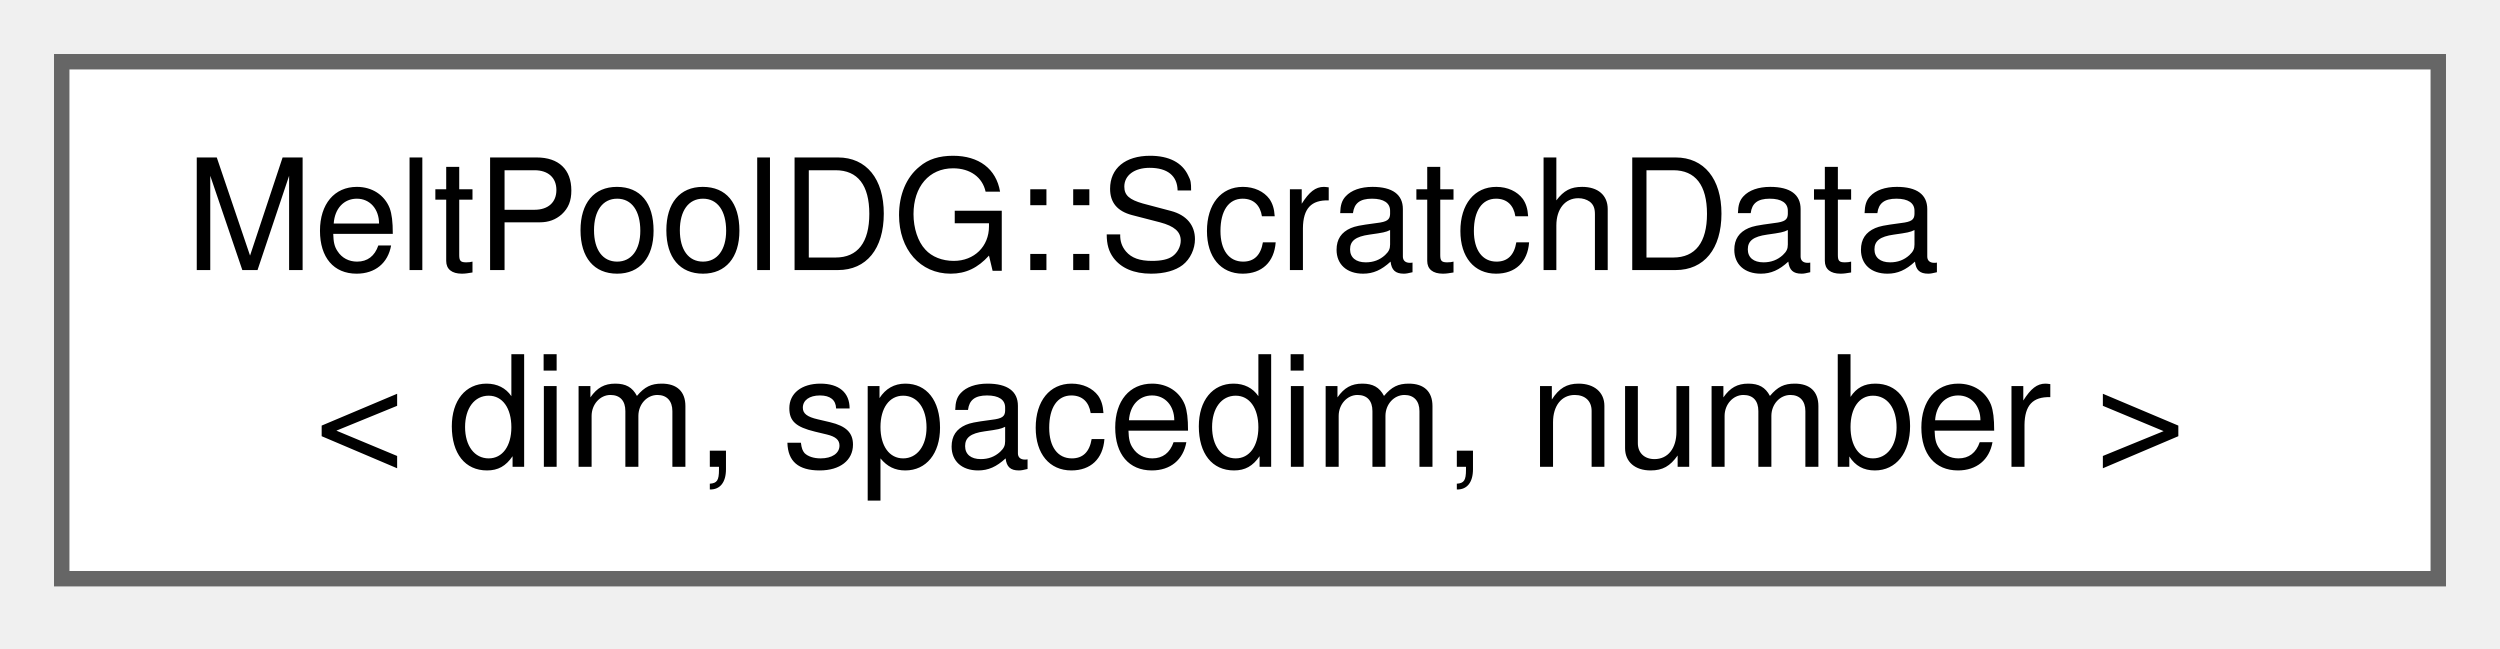
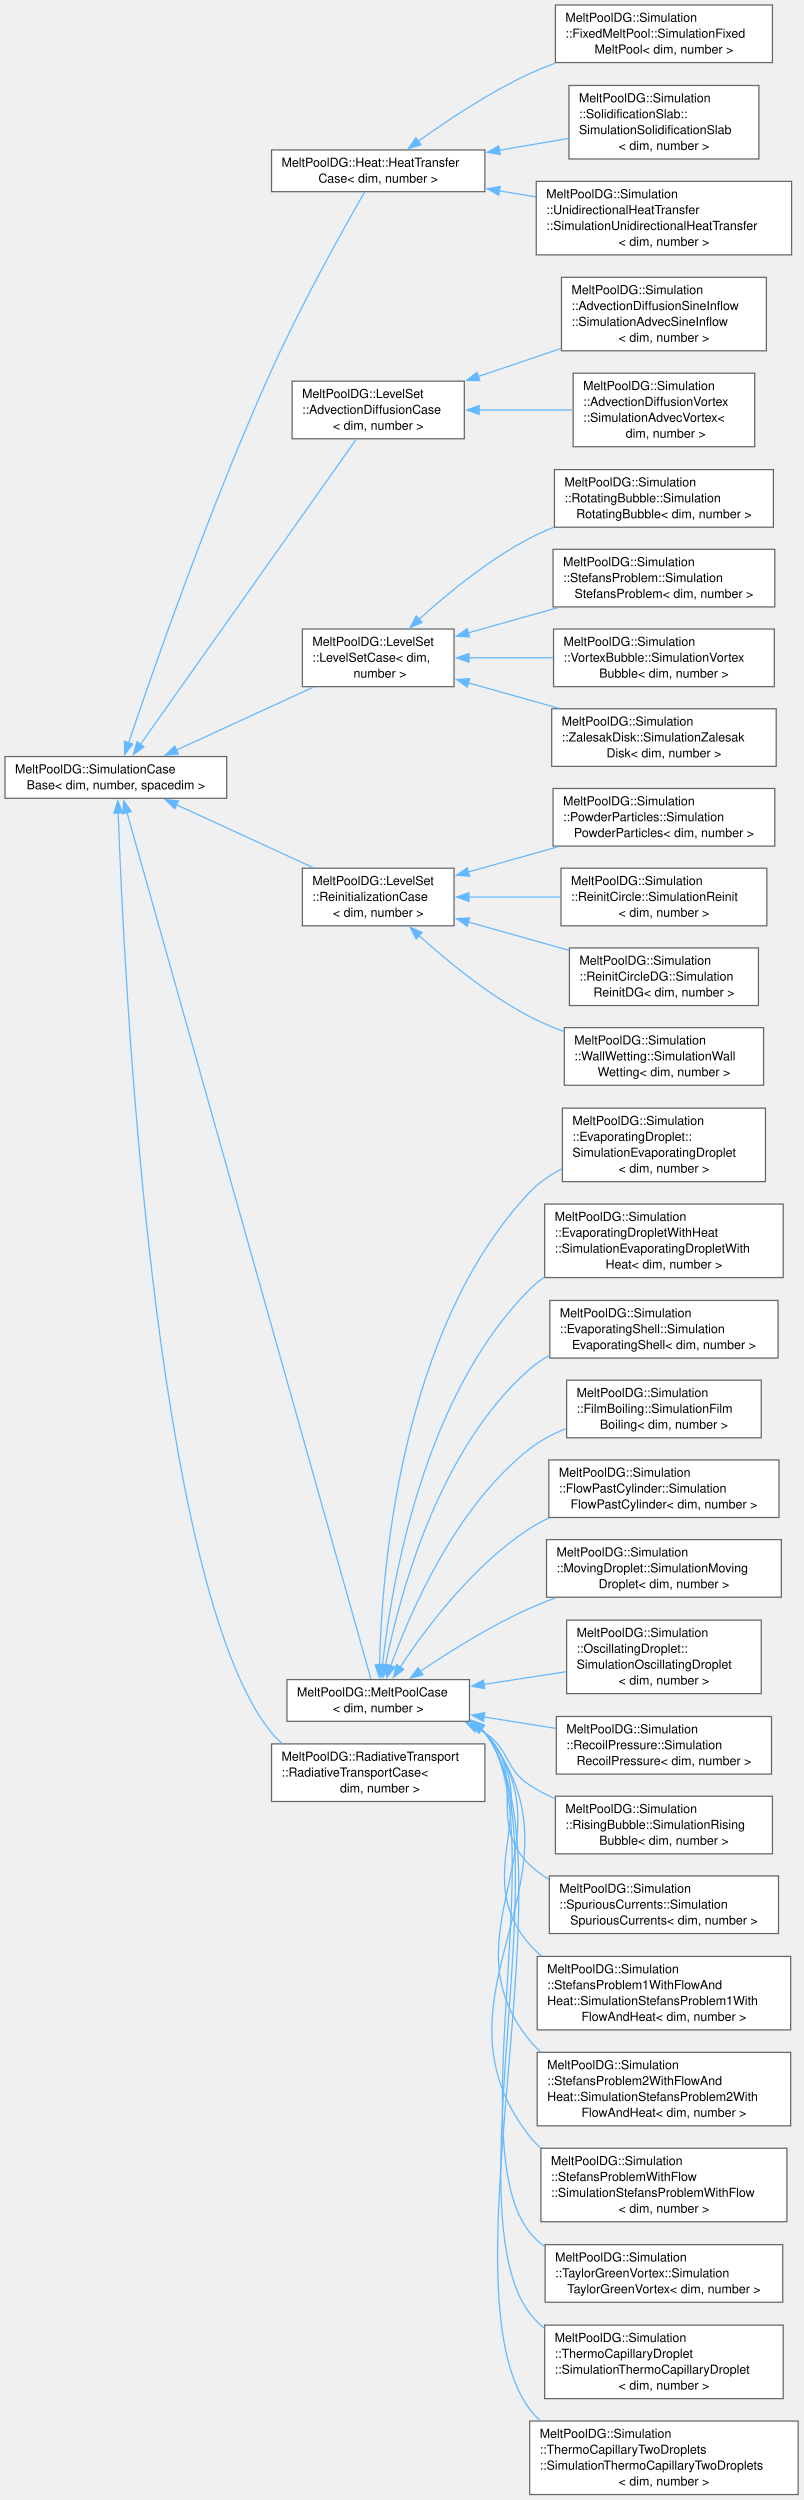
- <svg xmlns="http://www.w3.org/2000/svg" xmlns:xlink="http://www.w3.org/1999/xlink" width="162pt" height="42pt" viewBox="0.00 0.00 162.00 42.00">
-   <g id="graph0" class="graph" transform="scale(1 1) rotate(0) translate(4 37.5)">
+ <svg xmlns="http://www.w3.org/2000/svg" xmlns:xlink="http://www.w3.org/1999/xlink" width="645pt" height="2007pt" viewBox="0.00 0.00 645.00 2007.00">
+   <g id="graph0" class="graph" transform="scale(1 1) rotate(0) translate(4 2002.62)">
    <g id="Node000000" class="node">
      <g id="a_Node000000">
-         <a xlink:href="classMeltPoolDG_1_1ScratchData.html" target="_top" xlink:title="Container for shared scratch data between operations/operators.">
-           <polygon fill="white" stroke="#666666" points="154,-33.5 0,-33.5 0,0 154,0 154,-33.5" />
-           <text xml:space="preserve" text-anchor="start" x="8" y="-20" font-family="Helvetica,sans-Serif" font-size="10.00">MeltPoolDG::ScratchData</text>
-           <text xml:space="preserve" text-anchor="middle" x="77" y="-7.25" font-family="Helvetica,sans-Serif" font-size="10.00">&lt; dim, spacedim, number &gt;</text>
+         <a xlink:href="classMeltPoolDG_1_1SimulationCaseBase.html" target="_top" xlink:title="Base class for managing a simulation case in a parallel computing environment.">
+           <polygon fill="white" stroke="#666666" points="178,-1395.25 0,-1395.25 0,-1361.75 178,-1361.75 178,-1395.25" />
+           <text xml:space="preserve" text-anchor="start" x="8" y="-1381.75" font-family="Helvetica,sans-Serif" font-size="10.00">MeltPoolDG::SimulationCase</text>
+           <text xml:space="preserve" text-anchor="middle" x="89" y="-1369" font-family="Helvetica,sans-Serif" font-size="10.00">Base&lt; dim, number, spacedim &gt;</text>
+         </a>
+       </g>
+     </g>
+     <g id="Node000001" class="node">
+       <g id="a_Node000001">
+         <a xlink:href="classMeltPoolDG_1_1Heat_1_1HeatTransferCase.html" target="_top" xlink:title=" ">
+           <polygon fill="white" stroke="#666666" points="385.25,-1882.25 214,-1882.25 214,-1848.75 385.25,-1848.75 385.25,-1882.25" />
+           <text xml:space="preserve" text-anchor="start" x="222" y="-1868.75" font-family="Helvetica,sans-Serif" font-size="10.00">MeltPoolDG::Heat::HeatTransfer</text>
+           <text xml:space="preserve" text-anchor="middle" x="299.62" y="-1856" font-family="Helvetica,sans-Serif" font-size="10.00">Case&lt; dim, number &gt;</text>
+         </a>
+       </g>
+     </g>
+     <g id="edge201_Node000000_Node000001" class="edge">
+       <g id="a_edge201_Node000000_Node000001">
+         <a xlink:title=" ">
+           <path fill="none" stroke="#63b8ff" d="M99.17,-1406.1C118.34,-1462.99 164.99,-1597.06 214,-1705.5 238.2,-1759.05 272.2,-1819.74 288.77,-1848.57" />
+           <polygon fill="#63b8ff" stroke="#63b8ff" points="102.58,-1405.28 96.08,-1396.91 95.94,-1407.5 102.58,-1405.28" />
+         </a>
+       </g>
+     </g>
+     <g id="Node000005" class="node">
+       <g id="a_Node000005">
+         <a xlink:href="classMeltPoolDG_1_1LevelSet_1_1AdvectionDiffusionCase.html" target="_top" xlink:title=" ">
+           <polygon fill="white" stroke="#666666" points="368.75,-1696.62 230.5,-1696.62 230.5,-1650.38 368.75,-1650.38 368.75,-1696.62" />
+           <text xml:space="preserve" text-anchor="start" x="238.5" y="-1683.12" font-family="Helvetica,sans-Serif" font-size="10.00">MeltPoolDG::LevelSet</text>
+           <text xml:space="preserve" text-anchor="start" x="238.5" y="-1670.38" font-family="Helvetica,sans-Serif" font-size="10.00">::AdvectionDiffusionCase</text>
+           <text xml:space="preserve" text-anchor="middle" x="299.62" y="-1657.62" font-family="Helvetica,sans-Serif" font-size="10.00">&lt; dim, number &gt;</text>
+         </a>
+       </g>
+     </g>
+     <g id="edge205_Node000000_Node000005" class="edge">
+       <g id="a_edge205_Node000000_Node000005">
+         <a xlink:title=" ">
+           <path fill="none" stroke="#63b8ff" d="M108.53,-1404.7C148.76,-1461.58 243.54,-1595.61 281.99,-1649.97" />
+           <polygon fill="#63b8ff" stroke="#63b8ff" points="111.62,-1403.01 102.99,-1396.87 105.91,-1407.06 111.62,-1403.01" />
+         </a>
+       </g>
+     </g>
+     <g id="Node000008" class="node">
+       <g id="a_Node000008">
+         <a xlink:href="classMeltPoolDG_1_1LevelSet_1_1LevelSetCase.html" target="_top" xlink:title=" ">
+           <polygon fill="white" stroke="#666666" points="360.5,-1497.62 238.75,-1497.62 238.75,-1451.38 360.5,-1451.38 360.5,-1497.62" />
+           <text xml:space="preserve" text-anchor="start" x="246.75" y="-1484.12" font-family="Helvetica,sans-Serif" font-size="10.00">MeltPoolDG::LevelSet</text>
+           <text xml:space="preserve" text-anchor="start" x="246.75" y="-1471.38" font-family="Helvetica,sans-Serif" font-size="10.00">::LevelSetCase&lt; dim,</text>
+           <text xml:space="preserve" text-anchor="middle" x="299.62" y="-1458.62" font-family="Helvetica,sans-Serif" font-size="10.00"> number &gt;</text>
+         </a>
+       </g>
+     </g>
+     <g id="edge208_Node000000_Node000008" class="edge">
+       <g id="a_edge208_Node000000_Node000008">
+         <a xlink:title=" ">
+           <path fill="none" stroke="#63b8ff" d="M137.55,-1400.38C170.37,-1415.48 213.98,-1435.55 247.54,-1450.99" />
+           <polygon fill="#63b8ff" stroke="#63b8ff" points="139.22,-1397.3 128.67,-1396.3 136.29,-1403.66 139.22,-1397.3" />
+         </a>
+       </g>
+     </g>
+     <g id="Node000013" class="node">
+       <g id="a_Node000013">
+         <a xlink:href="classMeltPoolDG_1_1LevelSet_1_1ReinitializationCase.html" target="_top" xlink:title=" ">
+           <polygon fill="white" stroke="#666666" points="360.5,-1305.62 238.75,-1305.62 238.75,-1259.38 360.5,-1259.38 360.5,-1305.62" />
+           <text xml:space="preserve" text-anchor="start" x="246.75" y="-1292.12" font-family="Helvetica,sans-Serif" font-size="10.00">MeltPoolDG::LevelSet</text>
+           <text xml:space="preserve" text-anchor="start" x="246.75" y="-1279.38" font-family="Helvetica,sans-Serif" font-size="10.00">::ReinitializationCase</text>
+           <text xml:space="preserve" text-anchor="middle" x="299.62" y="-1266.62" font-family="Helvetica,sans-Serif" font-size="10.00">&lt; dim, number &gt;</text>
+         </a>
+       </g>
+     </g>
+     <g id="edge213_Node000000_Node000013" class="edge">
+       <g id="a_edge213_Node000000_Node000013">
+         <a xlink:title=" ">
+           <path fill="none" stroke="#63b8ff" d="M137.55,-1356.62C170.37,-1341.52 213.98,-1321.45 247.54,-1306.01" />
+           <polygon fill="#63b8ff" stroke="#63b8ff" points="136.29,-1353.34 128.67,-1360.7 139.22,-1359.7 136.29,-1353.34" />
+         </a>
+       </g>
+     </g>
+     <g id="Node000018" class="node">
+       <g id="a_Node000018">
+         <a xlink:href="classMeltPoolDG_1_1MeltPoolCase.html" target="_top" xlink:title=" ">
+           <polygon fill="white" stroke="#666666" points="372.88,-654.25 226.38,-654.25 226.38,-620.75 372.88,-620.75 372.88,-654.25" />
+           <text xml:space="preserve" text-anchor="start" x="234.38" y="-640.75" font-family="Helvetica,sans-Serif" font-size="10.00">MeltPoolDG::MeltPoolCase</text>
+           <text xml:space="preserve" text-anchor="middle" x="299.62" y="-628" font-family="Helvetica,sans-Serif" font-size="10.00">&lt; dim, number &gt;</text>
+         </a>
+       </g>
+     </g>
+     <g id="edge218_Node000000_Node000018" class="edge">
+       <g id="a_edge218_Node000000_Node000018">
+         <a xlink:title=" ">
+           <path fill="none" stroke="#63b8ff" d="M97.93,-1350.35C132.13,-1228.87 266.58,-751.33 293.8,-654.63" />
+           <polygon fill="#63b8ff" stroke="#63b8ff" points="94.6,-1349.24 95.26,-1359.82 101.34,-1351.14 94.6,-1349.24" />
+         </a>
+       </g>
+     </g>
+     <g id="Node000035" class="node">
+       <g id="a_Node000035">
+         <a xlink:href="classMeltPoolDG_1_1RadiativeTransport_1_1RadiativeTransportCase.html" target="_top" xlink:title=" ">
+           <polygon fill="white" stroke="#666666" points="385.25,-602.62 214,-602.62 214,-556.38 385.25,-556.38 385.25,-602.62" />
+           <text xml:space="preserve" text-anchor="start" x="222" y="-589.12" font-family="Helvetica,sans-Serif" font-size="10.00">MeltPoolDG::RadiativeTransport</text>
+           <text xml:space="preserve" text-anchor="start" x="222" y="-576.38" font-family="Helvetica,sans-Serif" font-size="10.00">::RadiativeTransportCase&lt;</text>
+           <text xml:space="preserve" text-anchor="middle" x="299.62" y="-563.62" font-family="Helvetica,sans-Serif" font-size="10.00"> dim, number &gt;</text>
+         </a>
+       </g>
+     </g>
+     <g id="edge235_Node000000_Node000035" class="edge">
+       <g id="a_edge235_Node000000_Node000035">
+         <a xlink:title=" ">
+           <path fill="none" stroke="#63b8ff" d="M90.87,-1350.29C95.27,-1226.01 118.63,-728.28 214,-611.5 216.58,-608.34 219.51,-605.49 222.7,-602.92" />
+           <polygon fill="#63b8ff" stroke="#63b8ff" points="87.39,-1349.81 90.55,-1359.92 94.39,-1350.05 87.39,-1349.81" />
+         </a>
+       </g>
+     </g>
+     <g id="Node000002" class="node">
+       <g id="a_Node000002">
+         <a xlink:href="classMeltPoolDG_1_1Simulation_1_1FixedMeltPool_1_1SimulationFixedMeltPool.html" target="_top" xlink:title=" ">
+           <polygon fill="white" stroke="#666666" points="616.12,-1998.62 441.88,-1998.62 441.88,-1952.38 616.12,-1952.38 616.12,-1998.62" />
+           <text xml:space="preserve" text-anchor="start" x="449.88" y="-1985.12" font-family="Helvetica,sans-Serif" font-size="10.00">MeltPoolDG::Simulation</text>
+           <text xml:space="preserve" text-anchor="start" x="449.88" y="-1972.38" font-family="Helvetica,sans-Serif" font-size="10.00">::FixedMeltPool::SimulationFixed</text>
+           <text xml:space="preserve" text-anchor="middle" x="529" y="-1959.62" font-family="Helvetica,sans-Serif" font-size="10.00">MeltPool&lt; dim, number &gt;</text>
+         </a>
+       </g>
+     </g>
+     <g id="edge202_Node000001_Node000002" class="edge">
+       <g id="a_edge202_Node000001_Node000002">
+         <a xlink:title=" ">
+           <path fill="none" stroke="#63b8ff" d="M331.77,-1889.16C355.32,-1906.16 389.01,-1928.61 421.25,-1943.5 427.75,-1946.5 434.6,-1949.3 441.56,-1951.9" />
+           <polygon fill="#63b8ff" stroke="#63b8ff" points="333.99,-1886.45 323.86,-1883.37 329.86,-1892.1 333.99,-1886.45" />
+         </a>
+       </g>
+     </g>
+     <g id="Node000003" class="node">
+       <g id="a_Node000003">
+         <a xlink:href="classMeltPoolDG_1_1Simulation_1_1SolidificationSlab_1_1SimulationSolidificationSlab.html" target="_top" xlink:title=" ">
+           <polygon fill="white" stroke="#666666" points="605.25,-1934 452.75,-1934 452.75,-1875 605.25,-1875 605.25,-1934" />
+           <text xml:space="preserve" text-anchor="start" x="460.75" y="-1920.5" font-family="Helvetica,sans-Serif" font-size="10.00">MeltPoolDG::Simulation</text>
+           <text xml:space="preserve" text-anchor="start" x="460.75" y="-1907.75" font-family="Helvetica,sans-Serif" font-size="10.00">::SolidificationSlab::</text>
+           <text xml:space="preserve" text-anchor="start" x="460.75" y="-1895" font-family="Helvetica,sans-Serif" font-size="10.00">SimulationSolidificationSlab</text>
+           <text xml:space="preserve" text-anchor="middle" x="529" y="-1882.25" font-family="Helvetica,sans-Serif" font-size="10.00">&lt; dim, number &gt;</text>
+         </a>
+       </g>
+     </g>
+     <g id="edge203_Node000001_Node000003" class="edge">
+       <g id="a_edge203_Node000001_Node000003">
+         <a xlink:title=" ">
+           <path fill="none" stroke="#63b8ff" d="M396.79,-1881.99C415.39,-1885.18 434.64,-1888.49 452.47,-1891.54" />
+           <polygon fill="#63b8ff" stroke="#63b8ff" points="397.55,-1878.57 387.11,-1880.33 396.37,-1885.47 397.55,-1878.57" />
+         </a>
+       </g>
+     </g>
+     <g id="Node000004" class="node">
+       <g id="a_Node000004">
+         <a xlink:href="classMeltPoolDG_1_1Simulation_1_1UnidirectionalHeatTransfer_1_1SimulationUnidirectionalHeatTransfer.html" target="_top" xlink:title=" ">
+           <polygon fill="white" stroke="#666666" points="631.5,-1857 426.5,-1857 426.5,-1798 631.5,-1798 631.5,-1857" />
+           <text xml:space="preserve" text-anchor="start" x="434.5" y="-1843.5" font-family="Helvetica,sans-Serif" font-size="10.00">MeltPoolDG::Simulation</text>
+           <text xml:space="preserve" text-anchor="start" x="434.5" y="-1830.75" font-family="Helvetica,sans-Serif" font-size="10.00">::UnidirectionalHeatTransfer</text>
+           <text xml:space="preserve" text-anchor="start" x="434.5" y="-1818" font-family="Helvetica,sans-Serif" font-size="10.00">::SimulationUnidirectionalHeatTransfer</text>
+           <text xml:space="preserve" text-anchor="middle" x="529" y="-1805.25" font-family="Helvetica,sans-Serif" font-size="10.00">&lt; dim, number &gt;</text>
+         </a>
+       </g>
+     </g>
+     <g id="edge204_Node000001_Node000004" class="edge">
+       <g id="a_edge204_Node000001_Node000004">
+         <a xlink:title=" ">
+           <path fill="none" stroke="#63b8ff" d="M396.9,-1849.41C406.6,-1847.79 416.48,-1846.14 426.23,-1844.51" />
+           <polygon fill="#63b8ff" stroke="#63b8ff" points="396.39,-1845.95 387.11,-1851.05 397.55,-1852.85 396.39,-1845.95" />
+         </a>
+       </g>
+     </g>
+     <g id="Node000006" class="node">
+       <g id="a_Node000006">
+         <a xlink:href="classMeltPoolDG_1_1Simulation_1_1AdvectionDiffusionSineInflow_1_1SimulationAdvecSineInflow.html" target="_top" xlink:title=" ">
+           <polygon fill="white" stroke="#666666" points="611.25,-1780 446.75,-1780 446.75,-1721 611.25,-1721 611.25,-1780" />
+           <text xml:space="preserve" text-anchor="start" x="454.75" y="-1766.5" font-family="Helvetica,sans-Serif" font-size="10.00">MeltPoolDG::Simulation</text>
+           <text xml:space="preserve" text-anchor="start" x="454.75" y="-1753.75" font-family="Helvetica,sans-Serif" font-size="10.00">::AdvectionDiffusionSineInflow</text>
+           <text xml:space="preserve" text-anchor="start" x="454.75" y="-1741" font-family="Helvetica,sans-Serif" font-size="10.00">::SimulationAdvecSineInflow</text>
+           <text xml:space="preserve" text-anchor="middle" x="529" y="-1728.25" font-family="Helvetica,sans-Serif" font-size="10.00">&lt; dim, number &gt;</text>
+         </a>
+       </g>
+     </g>
+     <g id="edge206_Node000005_Node000006" class="edge">
+       <g id="a_edge206_Node000005_Node000006">
+         <a xlink:title=" ">
+           <path fill="none" stroke="#63b8ff" d="M379.89,-1700.34C401.41,-1707.63 424.75,-1715.53 446.39,-1722.86" />
+           <polygon fill="#63b8ff" stroke="#63b8ff" points="381.18,-1697.08 370.59,-1697.19 378.94,-1703.72 381.18,-1697.08" />
+         </a>
+       </g>
+     </g>
+     <g id="Node000007" class="node">
+       <g id="a_Node000007">
+         <a xlink:href="classMeltPoolDG_1_1Simulation_1_1AdvectionDiffusionVortex_1_1SimulationAdvecVortex.html" target="_top" xlink:title=" ">
+           <polygon fill="white" stroke="#666666" points="601.88,-1703 456.12,-1703 456.12,-1644 601.88,-1644 601.88,-1703" />
+           <text xml:space="preserve" text-anchor="start" x="464.12" y="-1689.5" font-family="Helvetica,sans-Serif" font-size="10.00">MeltPoolDG::Simulation</text>
+           <text xml:space="preserve" text-anchor="start" x="464.12" y="-1676.75" font-family="Helvetica,sans-Serif" font-size="10.00">::AdvectionDiffusionVortex</text>
+           <text xml:space="preserve" text-anchor="start" x="464.12" y="-1664" font-family="Helvetica,sans-Serif" font-size="10.00">::SimulationAdvecVortex&lt;</text>
+           <text xml:space="preserve" text-anchor="middle" x="529" y="-1651.25" font-family="Helvetica,sans-Serif" font-size="10.00"> dim, number &gt;</text>
+         </a>
+       </g>
+     </g>
+     <g id="edge207_Node000005_Node000007" class="edge">
+       <g id="a_edge207_Node000005_Node000007">
+         <a xlink:title=" ">
+           <path fill="none" stroke="#63b8ff" d="M380.58,-1673.5C405.02,-1673.5 431.75,-1673.5 455.66,-1673.5" />
+           <polygon fill="#63b8ff" stroke="#63b8ff" points="380.67,-1670 370.67,-1673.5 380.67,-1677 380.67,-1670" />
+         </a>
+       </g>
+     </g>
+     <g id="Node000009" class="node">
+       <g id="a_Node000009">
+         <a xlink:href="classMeltPoolDG_1_1Simulation_1_1RotatingBubble_1_1SimulationRotatingBubble.html" target="_top" xlink:title=" ">
+           <polygon fill="white" stroke="#666666" points="616.88,-1625.62 441.12,-1625.62 441.12,-1579.38 616.88,-1579.38 616.88,-1625.62" />
+           <text xml:space="preserve" text-anchor="start" x="449.12" y="-1612.12" font-family="Helvetica,sans-Serif" font-size="10.00">MeltPoolDG::Simulation</text>
+           <text xml:space="preserve" text-anchor="start" x="449.12" y="-1599.38" font-family="Helvetica,sans-Serif" font-size="10.00">::RotatingBubble::Simulation</text>
+           <text xml:space="preserve" text-anchor="middle" x="529" y="-1586.62" font-family="Helvetica,sans-Serif" font-size="10.00">RotatingBubble&lt; dim, number &gt;</text>
+         </a>
+       </g>
+     </g>
+     <g id="edge209_Node000008_Node000009" class="edge">
+       <g id="a_edge209_Node000008_Node000009">
+         <a xlink:title=" ">
+           <path fill="none" stroke="#63b8ff" d="M332.42,-1505.43C355.45,-1526.36 388.23,-1553.24 421.25,-1570.5 427.42,-1573.73 433.97,-1576.68 440.67,-1579.37" />
+           <polygon fill="#63b8ff" stroke="#63b8ff" points="334.92,-1502.97 325.2,-1498.76 330.17,-1508.12 334.92,-1502.97" />
+         </a>
+       </g>
+     </g>
+     <g id="Node000010" class="node">
+       <g id="a_Node000010">
+         <a xlink:href="classMeltPoolDG_1_1Simulation_1_1StefansProblem_1_1SimulationStefansProblem.html" target="_top" xlink:title=" ">
+           <polygon fill="white" stroke="#666666" points="618,-1561.62 440,-1561.62 440,-1515.38 618,-1515.38 618,-1561.62" />
+           <text xml:space="preserve" text-anchor="start" x="448" y="-1548.12" font-family="Helvetica,sans-Serif" font-size="10.00">MeltPoolDG::Simulation</text>
+           <text xml:space="preserve" text-anchor="start" x="448" y="-1535.38" font-family="Helvetica,sans-Serif" font-size="10.00">::StefansProblem::Simulation</text>
+           <text xml:space="preserve" text-anchor="middle" x="529" y="-1522.62" font-family="Helvetica,sans-Serif" font-size="10.00">StefansProblem&lt; dim, number &gt;</text>
+         </a>
+       </g>
+     </g>
+     <g id="edge210_Node000008_Node000010" class="edge">
+       <g id="a_edge210_Node000008_Node000010">
+         <a xlink:title=" ">
+           <path fill="none" stroke="#63b8ff" d="M371.98,-1494.59C394.92,-1501.04 420.53,-1508.25 444.27,-1514.93" />
+           <polygon fill="#63b8ff" stroke="#63b8ff" points="372.99,-1491.23 362.42,-1491.89 371.09,-1497.97 372.99,-1491.23" />
+         </a>
+       </g>
+     </g>
+     <g id="Node000011" class="node">
+       <g id="a_Node000011">
+         <a xlink:href="classMeltPoolDG_1_1Simulation_1_1VortexBubble_1_1SimulationVortexBubble.html" target="_top" xlink:title=" ">
+           <polygon fill="white" stroke="#666666" points="617.62,-1497.62 440.38,-1497.62 440.38,-1451.38 617.62,-1451.38 617.62,-1497.62" />
+           <text xml:space="preserve" text-anchor="start" x="448.38" y="-1484.12" font-family="Helvetica,sans-Serif" font-size="10.00">MeltPoolDG::Simulation</text>
+           <text xml:space="preserve" text-anchor="start" x="448.38" y="-1471.38" font-family="Helvetica,sans-Serif" font-size="10.00">::VortexBubble::SimulationVortex</text>
+           <text xml:space="preserve" text-anchor="middle" x="529" y="-1458.62" font-family="Helvetica,sans-Serif" font-size="10.00">Bubble&lt; dim, number &gt;</text>
+         </a>
+       </g>
+     </g>
+     <g id="edge211_Node000008_Node000011" class="edge">
+       <g id="a_edge211_Node000008_Node000011">
+         <a xlink:title=" ">
+           <path fill="none" stroke="#63b8ff" d="M372.29,-1474.5C393.77,-1474.5 417.58,-1474.5 439.98,-1474.5" />
+           <polygon fill="#63b8ff" stroke="#63b8ff" points="372.47,-1471 362.47,-1474.5 372.47,-1478 372.47,-1471" />
+         </a>
+       </g>
+     </g>
+     <g id="Node000012" class="node">
+       <g id="a_Node000012">
+         <a xlink:href="classMeltPoolDG_1_1Simulation_1_1ZalesakDisk_1_1SimulationZalesakDisk.html" target="_top" xlink:title=" ">
+           <polygon fill="white" stroke="#666666" points="619.12,-1433.62 438.88,-1433.62 438.88,-1387.38 619.12,-1387.38 619.12,-1433.62" />
+           <text xml:space="preserve" text-anchor="start" x="446.88" y="-1420.12" font-family="Helvetica,sans-Serif" font-size="10.00">MeltPoolDG::Simulation</text>
+           <text xml:space="preserve" text-anchor="start" x="446.88" y="-1407.38" font-family="Helvetica,sans-Serif" font-size="10.00">::ZalesakDisk::SimulationZalesak</text>
+           <text xml:space="preserve" text-anchor="middle" x="529" y="-1394.62" font-family="Helvetica,sans-Serif" font-size="10.00">Disk&lt; dim, number &gt;</text>
+         </a>
+       </g>
+     </g>
+     <g id="edge212_Node000008_Node000012" class="edge">
+       <g id="a_edge212_Node000008_Node000012">
+         <a xlink:title=" ">
+           <path fill="none" stroke="#63b8ff" d="M371.98,-1454.41C394.92,-1447.96 420.53,-1440.75 444.27,-1434.07" />
+           <polygon fill="#63b8ff" stroke="#63b8ff" points="371.09,-1451.03 362.42,-1457.11 372.99,-1457.77 371.09,-1451.03" />
+         </a>
+       </g>
+     </g>
+     <g id="Node000014" class="node">
+       <g id="a_Node000014">
+         <a xlink:href="classMeltPoolDG_1_1Simulation_1_1PowderParticles_1_1SimulationPowderParticles.html" target="_top" xlink:title=" ">
+           <polygon fill="white" stroke="#666666" points="618,-1369.62 440,-1369.62 440,-1323.38 618,-1323.38 618,-1369.62" />
+           <text xml:space="preserve" text-anchor="start" x="448" y="-1356.12" font-family="Helvetica,sans-Serif" font-size="10.00">MeltPoolDG::Simulation</text>
+           <text xml:space="preserve" text-anchor="start" x="448" y="-1343.38" font-family="Helvetica,sans-Serif" font-size="10.00">::PowderParticles::Simulation</text>
+           <text xml:space="preserve" text-anchor="middle" x="529" y="-1330.62" font-family="Helvetica,sans-Serif" font-size="10.00">PowderParticles&lt; dim, number &gt;</text>
+         </a>
+       </g>
+     </g>
+     <g id="edge214_Node000013_Node000014" class="edge">
+       <g id="a_edge214_Node000013_Node000014">
+         <a xlink:title=" ">
+           <path fill="none" stroke="#63b8ff" d="M371.98,-1302.59C394.92,-1309.04 420.53,-1316.25 444.27,-1322.93" />
+           <polygon fill="#63b8ff" stroke="#63b8ff" points="372.99,-1299.23 362.42,-1299.89 371.09,-1305.97 372.99,-1299.23" />
+         </a>
+       </g>
+     </g>
+     <g id="Node000015" class="node">
+       <g id="a_Node000015">
+         <a xlink:href="classMeltPoolDG_1_1Simulation_1_1ReinitCircle_1_1SimulationReinit.html" target="_top" xlink:title="A specific reinitialization simulation setup for a hyperrectangular domain with a hyperspherical zero...">
+           <polygon fill="white" stroke="#666666" points="611.62,-1305.62 446.38,-1305.62 446.38,-1259.38 611.62,-1259.38 611.62,-1305.62" />
+           <text xml:space="preserve" text-anchor="start" x="454.38" y="-1292.12" font-family="Helvetica,sans-Serif" font-size="10.00">MeltPoolDG::Simulation</text>
+           <text xml:space="preserve" text-anchor="start" x="454.38" y="-1279.38" font-family="Helvetica,sans-Serif" font-size="10.00">::ReinitCircle::SimulationReinit</text>
+           <text xml:space="preserve" text-anchor="middle" x="529" y="-1266.62" font-family="Helvetica,sans-Serif" font-size="10.00">&lt; dim, number &gt;</text>
+         </a>
+       </g>
+     </g>
+     <g id="edge215_Node000013_Node000015" class="edge">
+       <g id="a_edge215_Node000013_Node000015">
+         <a xlink:title=" ">
+           <path fill="none" stroke="#63b8ff" d="M372.22,-1282.5C395.64,-1282.5 421.84,-1282.5 445.98,-1282.5" />
+           <polygon fill="#63b8ff" stroke="#63b8ff" points="372.47,-1279 362.47,-1282.5 372.47,-1286 372.47,-1279" />
+         </a>
+       </g>
+     </g>
+     <g id="Node000016" class="node">
+       <g id="a_Node000016">
+         <a xlink:href="classMeltPoolDG_1_1Simulation_1_1ReinitCircleDG_1_1SimulationReinitDG.html" target="_top" xlink:title=" ">
+           <polygon fill="white" stroke="#666666" points="604.88,-1241.62 453.12,-1241.62 453.12,-1195.38 604.88,-1195.38 604.88,-1241.62" />
+           <text xml:space="preserve" text-anchor="start" x="461.12" y="-1228.12" font-family="Helvetica,sans-Serif" font-size="10.00">MeltPoolDG::Simulation</text>
+           <text xml:space="preserve" text-anchor="start" x="461.12" y="-1215.38" font-family="Helvetica,sans-Serif" font-size="10.00">::ReinitCircleDG::Simulation</text>
+           <text xml:space="preserve" text-anchor="middle" x="529" y="-1202.62" font-family="Helvetica,sans-Serif" font-size="10.00">ReinitDG&lt; dim, number &gt;</text>
+         </a>
+       </g>
+     </g>
+     <g id="edge216_Node000013_Node000016" class="edge">
+       <g id="a_edge216_Node000013_Node000016">
+         <a xlink:title=" ">
+           <path fill="none" stroke="#63b8ff" d="M371.76,-1262.48C397.5,-1255.23 426.64,-1247.03 452.72,-1239.69" />
+           <polygon fill="#63b8ff" stroke="#63b8ff" points="371.09,-1259.03 362.42,-1265.11 372.99,-1265.77 371.09,-1259.03" />
+         </a>
+       </g>
+     </g>
+     <g id="Node000017" class="node">
+       <g id="a_Node000017">
+         <a xlink:href="classMeltPoolDG_1_1Simulation_1_1WallWetting_1_1SimulationWallWetting.html" target="_top" xlink:title="Simulation of wetting at the bottom wall. This simulates the modelling problem described in &quot;A conser...">
+           <polygon fill="white" stroke="#666666" points="609,-1177.62 449,-1177.62 449,-1131.38 609,-1131.38 609,-1177.62" />
+           <text xml:space="preserve" text-anchor="start" x="457" y="-1164.12" font-family="Helvetica,sans-Serif" font-size="10.00">MeltPoolDG::Simulation</text>
+           <text xml:space="preserve" text-anchor="start" x="457" y="-1151.38" font-family="Helvetica,sans-Serif" font-size="10.00">::WallWetting::SimulationWall</text>
+           <text xml:space="preserve" text-anchor="middle" x="529" y="-1138.62" font-family="Helvetica,sans-Serif" font-size="10.00">Wetting&lt; dim, number &gt;</text>
+         </a>
+       </g>
+     </g>
+     <g id="edge217_Node000013_Node000017" class="edge">
+       <g id="a_edge217_Node000013_Node000017">
+         <a xlink:title=" ">
+           <path fill="none" stroke="#63b8ff" d="M332.42,-1251.57C355.45,-1230.64 388.23,-1203.76 421.25,-1186.5 429.82,-1182.02 439.12,-1178.07 448.53,-1174.61" />
+           <polygon fill="#63b8ff" stroke="#63b8ff" points="330.17,-1248.88 325.2,-1258.24 334.92,-1254.03 330.17,-1248.88" />
+         </a>
+       </g>
+     </g>
+     <g id="Node000019" class="node">
+       <g id="a_Node000019">
+         <a xlink:href="classMeltPoolDG_1_1Simulation_1_1EvaporatingDroplet_1_1SimulationEvaporatingDroplet.html" target="_top" xlink:title=" ">
+           <polygon fill="white" stroke="#666666" points="610.5,-1113 447.5,-1113 447.5,-1054 610.5,-1054 610.5,-1113" />
+           <text xml:space="preserve" text-anchor="start" x="455.5" y="-1099.5" font-family="Helvetica,sans-Serif" font-size="10.00">MeltPoolDG::Simulation</text>
+           <text xml:space="preserve" text-anchor="start" x="455.5" y="-1086.75" font-family="Helvetica,sans-Serif" font-size="10.00">::EvaporatingDroplet::</text>
+           <text xml:space="preserve" text-anchor="start" x="455.5" y="-1074" font-family="Helvetica,sans-Serif" font-size="10.00">SimulationEvaporatingDroplet</text>
+           <text xml:space="preserve" text-anchor="middle" x="529" y="-1061.25" font-family="Helvetica,sans-Serif" font-size="10.00">&lt; dim, number &gt;</text>
+         </a>
+       </g>
+     </g>
+     <g id="edge219_Node000018_Node000019" class="edge">
+       <g id="a_edge219_Node000018_Node000019">
+         <a xlink:title=" ">
+           <path fill="none" stroke="#63b8ff" d="M300.67,-665.89C302.33,-738.91 316.83,-935.23 421.25,-1045.5 428.55,-1053.21 437.53,-1059.36 447.14,-1064.27" />
+           <polygon fill="#63b8ff" stroke="#63b8ff" points="304.17,-665.95 300.52,-656.01 297.17,-666.06 304.17,-665.95" />
+         </a>
+       </g>
+     </g>
+     <g id="Node000020" class="node">
+       <g id="a_Node000020">
+         <a xlink:href="classMeltPoolDG_1_1Simulation_1_1EvaporatingDropletWithHeat_1_1SimulationEvaporatingDropletWithHeat.html" target="_top" xlink:title=" ">
+           <polygon fill="white" stroke="#666666" points="624.75,-1036 433.25,-1036 433.25,-977 624.75,-977 624.75,-1036" />
+           <text xml:space="preserve" text-anchor="start" x="441.25" y="-1022.5" font-family="Helvetica,sans-Serif" font-size="10.00">MeltPoolDG::Simulation</text>
+           <text xml:space="preserve" text-anchor="start" x="441.25" y="-1009.75" font-family="Helvetica,sans-Serif" font-size="10.00">::EvaporatingDropletWithHeat</text>
+           <text xml:space="preserve" text-anchor="start" x="441.25" y="-997" font-family="Helvetica,sans-Serif" font-size="10.00">::SimulationEvaporatingDropletWith</text>
+           <text xml:space="preserve" text-anchor="middle" x="529" y="-984.25" font-family="Helvetica,sans-Serif" font-size="10.00">Heat&lt; dim, number &gt;</text>
+         </a>
+       </g>
+     </g>
+     <g id="edge220_Node000018_Node000020" class="edge">
+       <g id="a_edge220_Node000018_Node000020">
+         <a xlink:title=" ">
+           <path fill="none" stroke="#63b8ff" d="M303.06,-665.88C309.96,-728.82 335.11,-881.38 421.25,-967.5 424.88,-971.13 428.87,-974.42 433.11,-977.41" />
+           <polygon fill="#63b8ff" stroke="#63b8ff" points="306.56,-665.63 302.07,-656.03 299.59,-666.34 306.56,-665.63" />
+         </a>
+       </g>
+     </g>
+     <g id="Node000021" class="node">
+       <g id="a_Node000021">
+         <a xlink:href="classMeltPoolDG_1_1Simulation_1_1EvaporatingShell_1_1SimulationEvaporatingShell.html" target="_top" xlink:title=" ">
+           <polygon fill="white" stroke="#666666" points="620.62,-958.62 437.38,-958.62 437.38,-912.38 620.62,-912.38 620.62,-958.62" />
+           <text xml:space="preserve" text-anchor="start" x="445.38" y="-945.12" font-family="Helvetica,sans-Serif" font-size="10.00">MeltPoolDG::Simulation</text>
+           <text xml:space="preserve" text-anchor="start" x="445.38" y="-932.38" font-family="Helvetica,sans-Serif" font-size="10.00">::EvaporatingShell::Simulation</text>
+           <text xml:space="preserve" text-anchor="middle" x="529" y="-919.62" font-family="Helvetica,sans-Serif" font-size="10.00">EvaporatingShell&lt; dim, number &gt;</text>
+         </a>
+       </g>
+     </g>
+     <g id="edge221_Node000018_Node000021" class="edge">
+       <g id="a_edge221_Node000018_Node000021">
+         <a xlink:title=" ">
+           <path fill="none" stroke="#63b8ff" d="M305.49,-665.88C316.3,-720.16 347.41,-838.98 421.25,-903.5 426.06,-907.7 431.4,-911.35 437.06,-914.52" />
+           <polygon fill="#63b8ff" stroke="#63b8ff" points="308.96,-665.39 303.66,-656.22 302.08,-666.69 308.96,-665.39" />
+         </a>
+       </g>
+     </g>
+     <g id="Node000022" class="node">
+       <g id="a_Node000022">
+         <a xlink:href="classMeltPoolDG_1_1Simulation_1_1FilmBoiling_1_1SimulationFilmBoiling.html" target="_top" xlink:title=" ">
+           <polygon fill="white" stroke="#666666" points="607.12,-894.62 450.88,-894.62 450.88,-848.38 607.12,-848.38 607.12,-894.62" />
+           <text xml:space="preserve" text-anchor="start" x="458.88" y="-881.12" font-family="Helvetica,sans-Serif" font-size="10.00">MeltPoolDG::Simulation</text>
+           <text xml:space="preserve" text-anchor="start" x="458.88" y="-868.38" font-family="Helvetica,sans-Serif" font-size="10.00">::FilmBoiling::SimulationFilm</text>
+           <text xml:space="preserve" text-anchor="middle" x="529" y="-855.62" font-family="Helvetica,sans-Serif" font-size="10.00">Boiling&lt; dim, number &gt;</text>
+         </a>
+       </g>
+     </g>
+     <g id="edge222_Node000018_Node000022" class="edge">
+       <g id="a_edge222_Node000018_Node000022">
+         <a xlink:title=" ">
+           <path fill="none" stroke="#63b8ff" d="M309.68,-665.12C325.38,-708.7 361.8,-793.18 421.25,-839.5 429.95,-846.28 440.07,-851.62 450.54,-855.84" />
+           <polygon fill="#63b8ff" stroke="#63b8ff" points="313.07,-664.2 306.47,-655.91 306.46,-666.5 313.07,-664.2" />
+         </a>
+       </g>
+     </g>
+     <g id="Node000023" class="node">
+       <g id="a_Node000023">
+         <a xlink:href="classMeltPoolDG_1_1Simulation_1_1FlowPastCylinder_1_1SimulationFlowPastCylinder.html" target="_top" xlink:title=" ">
+           <polygon fill="white" stroke="#666666" points="621.38,-830.62 436.62,-830.62 436.62,-784.38 621.38,-784.38 621.38,-830.62" />
+           <text xml:space="preserve" text-anchor="start" x="444.62" y="-817.12" font-family="Helvetica,sans-Serif" font-size="10.00">MeltPoolDG::Simulation</text>
+           <text xml:space="preserve" text-anchor="start" x="444.62" y="-804.38" font-family="Helvetica,sans-Serif" font-size="10.00">::FlowPastCylinder::Simulation</text>
+           <text xml:space="preserve" text-anchor="middle" x="529" y="-791.62" font-family="Helvetica,sans-Serif" font-size="10.00">FlowPastCylinder&lt; dim, number &gt;</text>
+         </a>
+       </g>
+     </g>
+     <g id="edge223_Node000018_Node000023" class="edge">
+       <g id="a_edge223_Node000018_Node000023">
+         <a xlink:title=" ">
+           <path fill="none" stroke="#63b8ff" d="M317.05,-664.04C337.66,-695.19 375.86,-746.29 421.25,-775.5 426.05,-778.59 431.16,-781.39 436.45,-783.93" />
+           <polygon fill="#63b8ff" stroke="#63b8ff" points="320.18,-662.45 311.81,-655.96 314.31,-666.25 320.18,-662.45" />
+         </a>
+       </g>
+     </g>
+     <g id="Node000024" class="node">
+       <g id="a_Node000024">
+         <a xlink:href="classMeltPoolDG_1_1Simulation_1_1MovingDroplet_1_1SimulationMovingDroplet.html" target="_top" xlink:title=" ">
+           <polygon fill="white" stroke="#666666" points="623.25,-766.62 434.75,-766.62 434.75,-720.38 623.25,-720.38 623.25,-766.62" />
+           <text xml:space="preserve" text-anchor="start" x="442.75" y="-753.12" font-family="Helvetica,sans-Serif" font-size="10.00">MeltPoolDG::Simulation</text>
+           <text xml:space="preserve" text-anchor="start" x="442.75" y="-740.38" font-family="Helvetica,sans-Serif" font-size="10.00">::MovingDroplet::SimulationMoving</text>
+           <text xml:space="preserve" text-anchor="middle" x="529" y="-727.62" font-family="Helvetica,sans-Serif" font-size="10.00">Droplet&lt; dim, number &gt;</text>
+         </a>
+       </g>
+     </g>
+     <g id="edge224_Node000018_Node000024" class="edge">
+       <g id="a_edge224_Node000018_Node000024">
+         <a xlink:title=" ">
+           <path fill="none" stroke="#63b8ff" d="M333.59,-660.96C357.14,-676.9 390.05,-697.54 421.25,-711.5 427.96,-714.5 435.03,-717.32 442.21,-719.94" />
+           <polygon fill="#63b8ff" stroke="#63b8ff" points="335.57,-658.08 325.35,-655.31 331.61,-663.85 335.57,-658.08" />
+         </a>
+       </g>
+     </g>
+     <g id="Node000025" class="node">
+       <g id="a_Node000025">
+         <a xlink:href="classMeltPoolDG_1_1Simulation_1_1OscillatingDroplet_1_1SimulationOscillatingDroplet.html" target="_top" xlink:title=" ">
+           <polygon fill="white" stroke="#666666" points="607.12,-702 450.88,-702 450.88,-643 607.12,-643 607.12,-702" />
+           <text xml:space="preserve" text-anchor="start" x="458.88" y="-688.5" font-family="Helvetica,sans-Serif" font-size="10.00">MeltPoolDG::Simulation</text>
+           <text xml:space="preserve" text-anchor="start" x="458.88" y="-675.75" font-family="Helvetica,sans-Serif" font-size="10.00">::OscillatingDroplet::</text>
+           <text xml:space="preserve" text-anchor="start" x="458.88" y="-663" font-family="Helvetica,sans-Serif" font-size="10.00">SimulationOscillatingDroplet</text>
+           <text xml:space="preserve" text-anchor="middle" x="529" y="-650.25" font-family="Helvetica,sans-Serif" font-size="10.00">&lt; dim, number &gt;</text>
+         </a>
+       </g>
+     </g>
+     <g id="edge225_Node000018_Node000025" class="edge">
+       <g id="a_edge225_Node000018_Node000025">
+         <a xlink:title=" ">
+           <path fill="none" stroke="#63b8ff" d="M384.37,-650.39C406.05,-653.73 429.29,-657.31 450.63,-660.59" />
+           <polygon fill="#63b8ff" stroke="#63b8ff" points="385.11,-646.96 374.69,-648.9 384.04,-653.88 385.11,-646.96" />
+         </a>
+       </g>
+     </g>
+     <g id="Node000026" class="node">
+       <g id="a_Node000026">
+         <a xlink:href="classMeltPoolDG_1_1Simulation_1_1RecoilPressure_1_1SimulationRecoilPressure.html" target="_top" xlink:title=" ">
+           <polygon fill="white" stroke="#666666" points="615.38,-624.62 442.62,-624.62 442.62,-578.38 615.38,-578.38 615.38,-624.62" />
+           <text xml:space="preserve" text-anchor="start" x="450.62" y="-611.12" font-family="Helvetica,sans-Serif" font-size="10.00">MeltPoolDG::Simulation</text>
+           <text xml:space="preserve" text-anchor="start" x="450.62" y="-598.38" font-family="Helvetica,sans-Serif" font-size="10.00">::RecoilPressure::Simulation</text>
+           <text xml:space="preserve" text-anchor="middle" x="529" y="-585.62" font-family="Helvetica,sans-Serif" font-size="10.00">RecoilPressure&lt; dim, number &gt;</text>
+         </a>
+       </g>
+     </g>
+     <g id="edge226_Node000018_Node000026" class="edge">
+       <g id="a_edge226_Node000018_Node000026">
+         <a xlink:title=" ">
+           <path fill="none" stroke="#63b8ff" d="M384.44,-624.23C403.29,-621.25 423.31,-618.08 442.23,-615.08" />
+           <polygon fill="#63b8ff" stroke="#63b8ff" points="384.02,-620.75 374.69,-625.77 385.11,-627.67 384.02,-620.75" />
+         </a>
+       </g>
+     </g>
+     <g id="Node000027" class="node">
+       <g id="a_Node000027">
+         <a xlink:href="classMeltPoolDG_1_1Simulation_1_1RisingBubble_1_1SimulationRisingBubble.html" target="_top" xlink:title=" ">
+           <polygon fill="white" stroke="#666666" points="616.12,-560.62 441.88,-560.62 441.88,-514.38 616.12,-514.38 616.12,-560.62" />
+           <text xml:space="preserve" text-anchor="start" x="449.88" y="-547.12" font-family="Helvetica,sans-Serif" font-size="10.00">MeltPoolDG::Simulation</text>
+           <text xml:space="preserve" text-anchor="start" x="449.88" y="-534.38" font-family="Helvetica,sans-Serif" font-size="10.00">::RisingBubble::SimulationRising</text>
+           <text xml:space="preserve" text-anchor="middle" x="529" y="-521.62" font-family="Helvetica,sans-Serif" font-size="10.00">Bubble&lt; dim, number &gt;</text>
+         </a>
+       </g>
+     </g>
+     <g id="edge227_Node000018_Node000027" class="edge">
+       <g id="a_edge227_Node000018_Node000027">
+         <a xlink:title=" ">
+           <path fill="none" stroke="#63b8ff" d="M378.77,-615.4C381,-614.17 383.16,-612.87 385.25,-611.5 405.81,-598.02 400.64,-582.91 421.25,-569.5 427.58,-565.39 434.45,-561.78 441.56,-558.63" />
+           <polygon fill="#63b8ff" stroke="#63b8ff" points="377.47,-612.14 370.07,-619.73 380.58,-618.41 377.47,-612.14" />
+         </a>
+       </g>
+     </g>
+     <g id="Node000028" class="node">
+       <g id="a_Node000028">
+         <a xlink:href="classMeltPoolDG_1_1Simulation_1_1SpuriousCurrents_1_1SimulationSpuriousCurrents.html" target="_top" xlink:title=" ">
+           <polygon fill="white" stroke="#666666" points="621,-496.62 437,-496.62 437,-450.38 621,-450.38 621,-496.62" />
+           <text xml:space="preserve" text-anchor="start" x="445" y="-483.12" font-family="Helvetica,sans-Serif" font-size="10.00">MeltPoolDG::Simulation</text>
+           <text xml:space="preserve" text-anchor="start" x="445" y="-470.38" font-family="Helvetica,sans-Serif" font-size="10.00">::SpuriousCurrents::Simulation</text>
+           <text xml:space="preserve" text-anchor="middle" x="529" y="-457.62" font-family="Helvetica,sans-Serif" font-size="10.00">SpuriousCurrents&lt; dim, number &gt;</text>
+         </a>
+       </g>
+     </g>
+     <g id="edge228_Node000018_Node000028" class="edge">
+       <g id="a_edge228_Node000018_Node000028">
+         <a xlink:title=" ">
+           <path fill="none" stroke="#63b8ff" d="M382.44,-614.06C383.4,-613.24 384.34,-612.38 385.25,-611.5 420.94,-576.84 385.44,-540.04 421.25,-505.5 425.85,-501.07 431.03,-497.25 436.58,-493.95" />
+           <polygon fill="#63b8ff" stroke="#63b8ff" points="380.44,-611.18 374.34,-619.85 384.51,-616.88 380.44,-611.18" />
+         </a>
+       </g>
+     </g>
+     <g id="Node000029" class="node">
+       <g id="a_Node000029">
+         <a xlink:href="classMeltPoolDG_1_1Simulation_1_1StefansProblem1WithFlowAndHeat_1_1SimulationStefansProblem1WithFlowAndHeat.html" target="_top" xlink:title=" ">
+           <polygon fill="white" stroke="#666666" points="630.75,-432 427.25,-432 427.25,-373 630.75,-373 630.75,-432" />
+           <text xml:space="preserve" text-anchor="start" x="435.25" y="-418.5" font-family="Helvetica,sans-Serif" font-size="10.00">MeltPoolDG::Simulation</text>
+           <text xml:space="preserve" text-anchor="start" x="435.25" y="-405.75" font-family="Helvetica,sans-Serif" font-size="10.00">::StefansProblem1WithFlowAnd</text>
+           <text xml:space="preserve" text-anchor="start" x="435.25" y="-393" font-family="Helvetica,sans-Serif" font-size="10.00">Heat::SimulationStefansProblem1With</text>
+           <text xml:space="preserve" text-anchor="middle" x="529" y="-380.25" font-family="Helvetica,sans-Serif" font-size="10.00">FlowAndHeat&lt; dim, number &gt;</text>
+         </a>
+       </g>
+     </g>
+     <g id="edge229_Node000018_Node000029" class="edge">
+       <g id="a_edge229_Node000018_Node000029">
+         <a xlink:title=" ">
+           <path fill="none" stroke="#63b8ff" d="M382.15,-614.62C383.22,-613.62 384.26,-612.58 385.25,-611.5 437.37,-554.5 370.64,-499.84 421.25,-441.5 424.09,-438.22 427.24,-435.22 430.61,-432.47" />
+           <polygon fill="#63b8ff" stroke="#63b8ff" points="380.23,-611.68 374.42,-620.54 384.48,-617.24 380.23,-611.68" />
+         </a>
+       </g>
+     </g>
+     <g id="Node000030" class="node">
+       <g id="a_Node000030">
+         <a xlink:href="classMeltPoolDG_1_1Simulation_1_1StefansProblem2WithFlowAndHeat_1_1SimulationStefansProblem2WithFlowAndHeat.html" target="_top" xlink:title=" ">
+           <polygon fill="white" stroke="#666666" points="630.75,-355 427.25,-355 427.25,-296 630.75,-296 630.75,-355" />
+           <text xml:space="preserve" text-anchor="start" x="435.25" y="-341.5" font-family="Helvetica,sans-Serif" font-size="10.00">MeltPoolDG::Simulation</text>
+           <text xml:space="preserve" text-anchor="start" x="435.25" y="-328.75" font-family="Helvetica,sans-Serif" font-size="10.00">::StefansProblem2WithFlowAnd</text>
+           <text xml:space="preserve" text-anchor="start" x="435.25" y="-316" font-family="Helvetica,sans-Serif" font-size="10.00">Heat::SimulationStefansProblem2With</text>
+           <text xml:space="preserve" text-anchor="middle" x="529" y="-303.25" font-family="Helvetica,sans-Serif" font-size="10.00">FlowAndHeat&lt; dim, number &gt;</text>
+         </a>
+       </g>
+     </g>
+     <g id="edge230_Node000018_Node000030" class="edge">
+       <g id="a_edge230_Node000018_Node000030">
+         <a xlink:title=" ">
+           <path fill="none" stroke="#63b8ff" d="M381.79,-615.15C383,-613.99 384.16,-612.78 385.25,-611.5 457.46,-527.28 351.27,-450.58 421.25,-364.5 423.99,-361.13 427.04,-358.05 430.34,-355.24" />
+           <polygon fill="#63b8ff" stroke="#63b8ff" points="380.01,-612.1 374.3,-621.02 384.33,-617.61 380.01,-612.1" />
+         </a>
+       </g>
+     </g>
+     <g id="Node000031" class="node">
+       <g id="a_Node000031">
+         <a xlink:href="classMeltPoolDG_1_1Simulation_1_1StefansProblemWithFlow_1_1SimulationStefansProblemWithFlow.html" target="_top" xlink:title=" ">
+           <polygon fill="white" stroke="#666666" points="627.75,-278 430.25,-278 430.25,-219 627.75,-219 627.75,-278" />
+           <text xml:space="preserve" text-anchor="start" x="438.25" y="-264.5" font-family="Helvetica,sans-Serif" font-size="10.00">MeltPoolDG::Simulation</text>
+           <text xml:space="preserve" text-anchor="start" x="438.25" y="-251.75" font-family="Helvetica,sans-Serif" font-size="10.00">::StefansProblemWithFlow</text>
+           <text xml:space="preserve" text-anchor="start" x="438.25" y="-239" font-family="Helvetica,sans-Serif" font-size="10.00">::SimulationStefansProblemWithFlow</text>
+           <text xml:space="preserve" text-anchor="middle" x="529" y="-226.25" font-family="Helvetica,sans-Serif" font-size="10.00">&lt; dim, number &gt;</text>
+         </a>
+       </g>
+     </g>
+     <g id="edge231_Node000018_Node000031" class="edge">
+       <g id="a_edge231_Node000018_Node000031">
+         <a xlink:title=" ">
+           <path fill="none" stroke="#63b8ff" d="M382.21,-614.84C383.27,-613.78 384.28,-612.67 385.25,-611.5 477.66,-499.91 331.78,-401.46 421.25,-287.5 423.93,-284.09 426.94,-280.97 430.2,-278.13" />
+           <polygon fill="#63b8ff" stroke="#63b8ff" points="380.01,-612.12 374.44,-621.14 384.42,-617.56 380.01,-612.12" />
+         </a>
+       </g>
+     </g>
+     <g id="Node000032" class="node">
+       <g id="a_Node000032">
+         <a xlink:href="classMeltPoolDG_1_1Simulation_1_1TaylorGreenVortex_1_1SimulationTaylorGreenVortex.html" target="_top" xlink:title=" ">
+           <polygon fill="white" stroke="#666666" points="624.38,-200.62 433.62,-200.62 433.62,-154.38 624.38,-154.38 624.38,-200.62" />
+           <text xml:space="preserve" text-anchor="start" x="441.62" y="-187.12" font-family="Helvetica,sans-Serif" font-size="10.00">MeltPoolDG::Simulation</text>
+           <text xml:space="preserve" text-anchor="start" x="441.62" y="-174.38" font-family="Helvetica,sans-Serif" font-size="10.00">::TaylorGreenVortex::Simulation</text>
+           <text xml:space="preserve" text-anchor="middle" x="529" y="-161.62" font-family="Helvetica,sans-Serif" font-size="10.00">TaylorGreenVortex&lt; dim, number &gt;</text>
+         </a>
+       </g>
+     </g>
+     <g id="edge232_Node000018_Node000032" class="edge">
+       <g id="a_edge232_Node000018_Node000032">
+         <a xlink:title=" ">
+           <path fill="none" stroke="#63b8ff" d="M382.24,-614.87C383.29,-613.8 384.3,-612.68 385.25,-611.5 441.59,-541.99 364.97,-280.05 421.25,-210.5 424.79,-206.13 428.9,-202.32 433.4,-199.01" />
+           <polygon fill="#63b8ff" stroke="#63b8ff" points="380.04,-612.15 374.53,-621.21 384.48,-617.56 380.04,-612.15" />
+         </a>
+       </g>
+     </g>
+     <g id="Node000033" class="node">
+       <g id="a_Node000033">
+         <a xlink:href="classMeltPoolDG_1_1Simulation_1_1ThermoCapillaryDroplet_1_1SimulationThermoCapillaryDroplet.html" target="_top" xlink:title=" ">
+           <polygon fill="white" stroke="#666666" points="624.75,-136 433.25,-136 433.25,-77 624.75,-77 624.75,-136" />
+           <text xml:space="preserve" text-anchor="start" x="441.25" y="-122.5" font-family="Helvetica,sans-Serif" font-size="10.00">MeltPoolDG::Simulation</text>
+           <text xml:space="preserve" text-anchor="start" x="441.25" y="-109.75" font-family="Helvetica,sans-Serif" font-size="10.00">::ThermoCapillaryDroplet</text>
+           <text xml:space="preserve" text-anchor="start" x="441.25" y="-97" font-family="Helvetica,sans-Serif" font-size="10.00">::SimulationThermoCapillaryDroplet</text>
+           <text xml:space="preserve" text-anchor="middle" x="529" y="-84.25" font-family="Helvetica,sans-Serif" font-size="10.00">&lt; dim, number &gt;</text>
+         </a>
+       </g>
+     </g>
+     <g id="edge233_Node000018_Node000033" class="edge">
+       <g id="a_edge233_Node000018_Node000033">
+         <a xlink:title=" ">
+           <path fill="none" stroke="#63b8ff" d="M381.81,-615.35C383.02,-614.13 384.17,-612.85 385.25,-611.5 450.15,-530.41 358.49,-228.26 421.25,-145.5 424.71,-140.94 428.75,-136.91 433.2,-133.36" />
+           <polygon fill="#63b8ff" stroke="#63b8ff" points="379.77,-612.49 374.22,-621.52 384.19,-617.93 379.77,-612.49" />
+         </a>
+       </g>
+     </g>
+     <g id="Node000034" class="node">
+       <g id="a_Node000034">
+         <a xlink:href="classMeltPoolDG_1_1Simulation_1_1ThermoCapillaryTwoDroplets_1_1SimulationThermoCapillaryTwoDroplets.html" target="_top" xlink:title=" ">
+           <polygon fill="white" stroke="#666666" points="636.75,-59 421.25,-59 421.25,0 636.75,0 636.75,-59" />
+           <text xml:space="preserve" text-anchor="start" x="429.25" y="-45.5" font-family="Helvetica,sans-Serif" font-size="10.00">MeltPoolDG::Simulation</text>
+           <text xml:space="preserve" text-anchor="start" x="429.25" y="-32.75" font-family="Helvetica,sans-Serif" font-size="10.00">::ThermoCapillaryTwoDroplets</text>
+           <text xml:space="preserve" text-anchor="start" x="429.25" y="-20" font-family="Helvetica,sans-Serif" font-size="10.00">::SimulationThermoCapillaryTwoDroplets</text>
+           <text xml:space="preserve" text-anchor="middle" x="529" y="-7.25" font-family="Helvetica,sans-Serif" font-size="10.00">&lt; dim, number &gt;</text>
+         </a>
+       </g>
+     </g>
+     <g id="edge234_Node000018_Node000034" class="edge">
+       <g id="a_edge234_Node000018_Node000034">
+         <a xlink:title=" ">
+           <path fill="none" stroke="#63b8ff" d="M381.83,-615.36C383.03,-614.14 384.18,-612.86 385.25,-611.5 460.3,-516.67 348.7,-165.26 421.25,-68.5 423.74,-65.18 426.53,-62.15 429.57,-59.38" />
+           <polygon fill="#63b8ff" stroke="#63b8ff" points="379.79,-612.51 374.26,-621.55 384.22,-617.93 379.79,-612.51" />
        </a>
      </g>
    </g>
  </g>
</svg>
